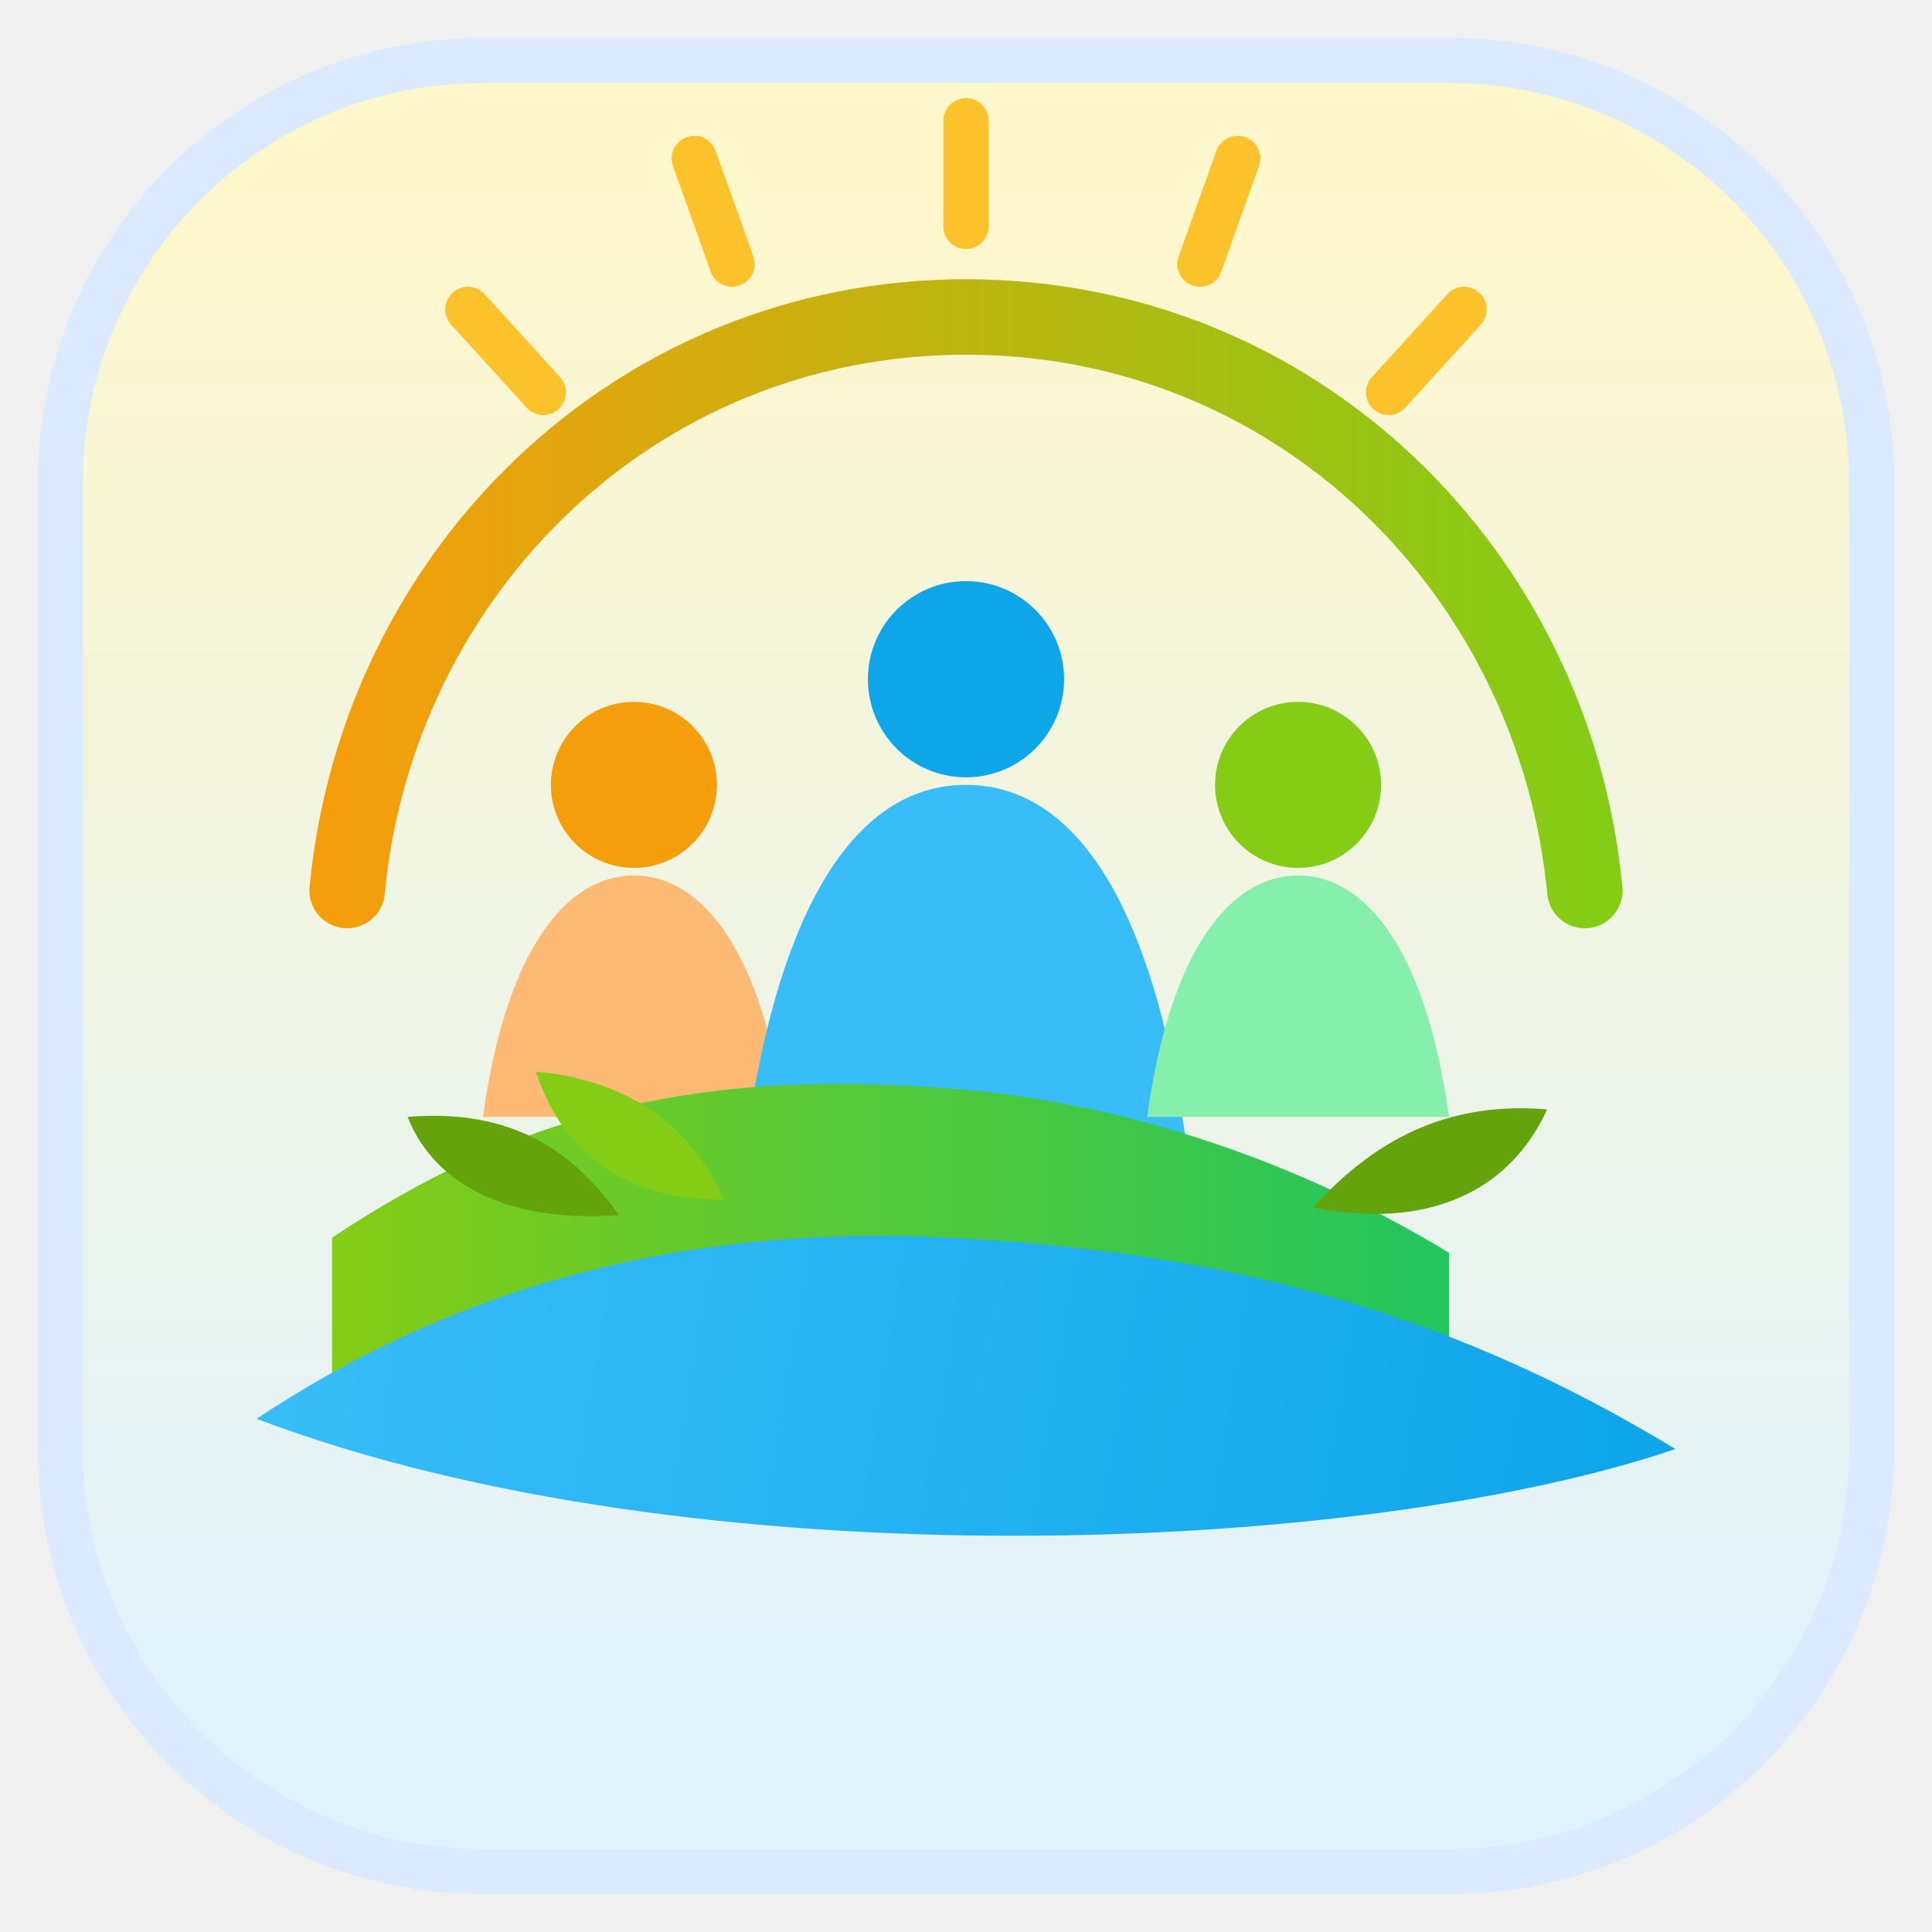
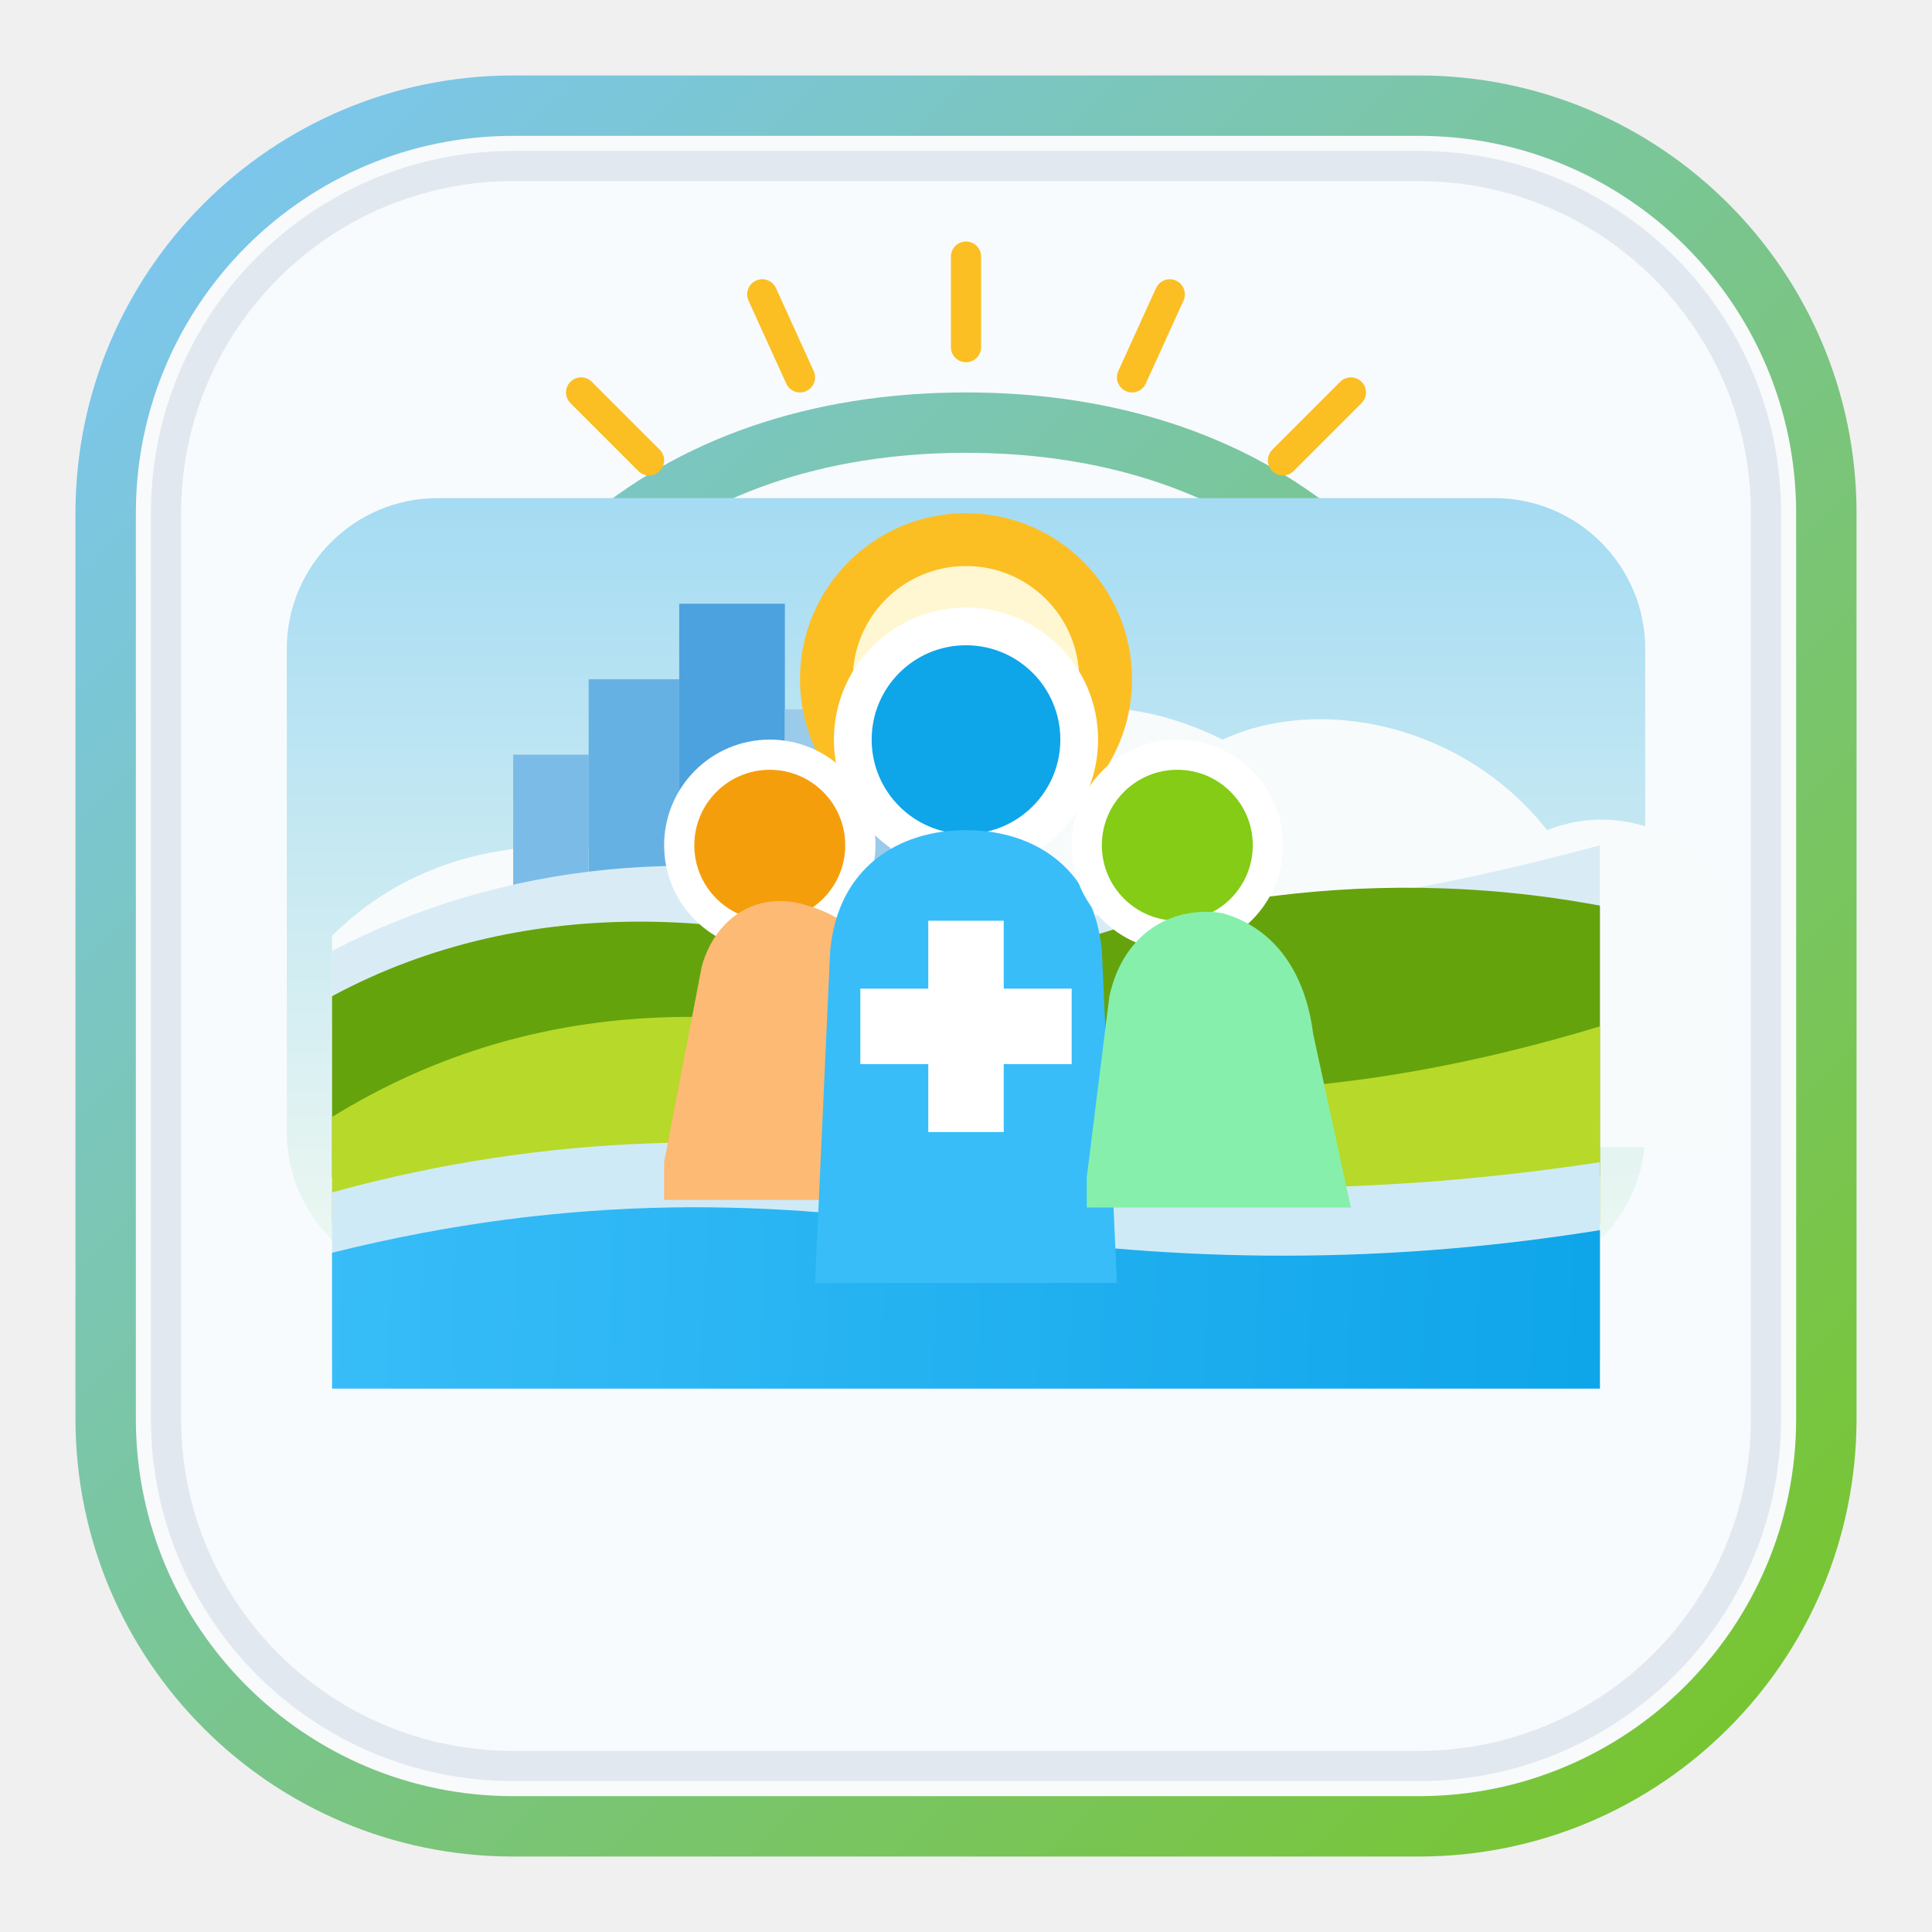
<svg xmlns="http://www.w3.org/2000/svg" width="256" height="256" viewBox="0 0 256 256" fill="none">
  <defs>
-     <linearGradient id="sky" x1="128" y1="24" x2="128" y2="232" gradientUnits="userSpaceOnUse">
-       <stop stop-color="#FFF7CC" />
-       <stop offset="1" stop-color="#E0F2FE" />
+     <linearGradient id="border" x1="20" y1="20" x2="236" y2="236" gradientUnits="userSpaceOnUse">
+       <stop stop-color="#7CC6F3" />
+       <stop offset="1" stop-color="#78C52C" />
    </linearGradient>
-     <linearGradient id="sunArc" x1="46" y1="84" x2="210" y2="84" gradientUnits="userSpaceOnUse">
-       <stop stop-color="#F59E0B" />
-       <stop offset="1" stop-color="#84CC16" />
+     <linearGradient id="sky" x1="128" y1="36" x2="128" y2="168" gradientUnits="userSpaceOnUse">
+       <stop stop-color="#8FD3F4" />
+       <stop offset="1" stop-color="#EEF8F1" />
    </linearGradient>
-     <linearGradient id="wave" x1="38" y1="172" x2="218" y2="202" gradientUnits="userSpaceOnUse">
+     <linearGradient id="water" x1="42" y1="162" x2="214" y2="170" gradientUnits="userSpaceOnUse">
      <stop stop-color="#38BDF8" />
      <stop offset="1" stop-color="#0EA5E9" />
    </linearGradient>
-     <linearGradient id="hill" x1="44" y1="158" x2="192" y2="158" gradientUnits="userSpaceOnUse">
-       <stop stop-color="#84CC16" />
-       <stop offset="1" stop-color="#22C55E" />
-     </linearGradient>
  </defs>
-   <rect x="8" y="8" width="240" height="240" rx="56" fill="url(#sky)" />
-   <rect x="8" y="8" width="240" height="240" rx="56" stroke="#DBEAFE" stroke-width="6" />
-   <path d="M46 118C50 76 84 42 128 42C172 42 206 76 210 118" stroke="url(#sunArc)" stroke-width="10" stroke-linecap="round" />
-   <g stroke="#FBBF24" stroke-width="6" stroke-linecap="round" opacity="0.95">
-     <path d="M128 30V16" />
-     <path d="M97 35L92 21" />
-     <path d="M159 35L164 21" />
-     <path d="M72 52L62 41" />
-     <path d="M184 52L194 41" />
+   <rect x="14" y="14" width="228" height="228" rx="54" fill="#F8FAFC" stroke="url(#border)" stroke-width="8" />
+   <rect x="22" y="22" width="212" height="212" rx="46" fill="#F8FBFD" stroke="#E2E8F0" stroke-width="4" />
+   <path d="M58 116C62 80 88 56 128 56C168 56 194 80 198 116" stroke="url(#border)" stroke-width="8" stroke-linecap="round" />
+   <g stroke="#FBBF24" stroke-width="4" stroke-linecap="round">
+     <path d="M128 46V34" />
+     <path d="M106 50L101 39" />
+     <path d="M150 50L155 39" />
+     <path d="M86 61L77 52" />
+     <path d="M170 61L179 52" />
  </g>
-   <circle cx="84" cy="104" r="11" fill="#F59E0B" />
-   <circle cx="128" cy="90" r="13" fill="#0EA5E9" />
-   <circle cx="172" cy="104" r="11" fill="#84CC16" />
-   <path d="M64 148C67 126 75 116 84 116C93 116 101 126 104 148H64Z" fill="#FDBA74" />
-   <path d="M98 158C102 121 113 104 128 104C143 104 154 121 158 158H98Z" fill="#38BDF8" />
-   <path d="M152 148C155 126 163 116 172 116C181 116 189 126 192 148H152Z" fill="#86EFAC" />
-   <path d="M44 164C68 148 91 142 122 144C144 145 169 152 192 166V182H44V164Z" fill="url(#hill)" />
-   <path d="M34 188C58 172 88 162 126 164C165 166 194 175 222 192C181 206 92 210 34 188Z" fill="url(#wave)" />
-   <path d="M54 148C66 147 75 151 82 161C69 162 58 158 54 148Z" fill="#65A30D" />
-   <path d="M71 142C82 143 91 148 96 159C84 159 75 154 71 142Z" fill="#84CC16" />
-   <path d="M174 160C183 150 193 146 205 147C200 158 189 163 174 160Z" fill="#65A30D" />
+   <rect x="38" y="66" width="180" height="104" rx="20" fill="url(#sky)" />
+   <path d="M44 124C56 112 73 110 88 114C95 103 109 98 123 101C134 93 148 91 162 98C175 92 194 96 205 110C215 106 226 111 230 120V152H44V124Z" fill="#F8FBFC" />
+   <rect x="68" y="100" width="10" height="26" fill="#7ABCE7" />
+   <rect x="78" y="90" width="12" height="36" fill="#66B1E4" />
+   <rect x="90" y="80" width="14" height="46" fill="#4CA2DE" />
+   <rect x="104" y="94" width="14" height="32" fill="#9BCBEA" />
+   <circle cx="128" cy="90" r="22" fill="#FBBF24" />
+   <circle cx="128" cy="90" r="15" fill="#FFF7D1" />
+   <path d="M44 126C67 114 93 112 118 118C146 124 175 122 212 112V148H44V126Z" fill="#D9ECF6" />
+   <path d="M44 132C70 118 101 120 128 131C149 120 180 114 212 120V156H44V132Z" fill="#65A30D" />
+   <path d="M44 148C70 132 98 132 126 140C150 147 179 146 212 136V162H44V148Z" fill="#B7D929" />
+   <path d="M44 158C73 150 100 150 126 154C151 158 179 159 212 154V180H44V158Z" fill="#CFEAF7" />
+   <path d="M44 166C76 158 103 159 128 163C153 167 181 168 212 163V184H44V166Z" fill="url(#water)" />
+   <circle cx="102" cy="112" r="12" fill="#F59E0B" stroke="white" stroke-width="4" />
+   <path d="M88 154L93 128C95 121 101 118 107 120C114 122 119 128 120 136L124 159H88V154Z" fill="#FDBA74" />
+   <circle cx="128" cy="98" r="15" fill="#0EA5E9" stroke="white" stroke-width="5" />
+   <path d="M108 170L110 126C111 115 119 110 128 110C137 110 145 115 146 126L148 170H108Z" fill="#38BDF8" />
+   <rect x="123" y="122" width="10" height="28" fill="white" />
+   <rect x="114" y="131" width="28" height="10" fill="white" />
+   <circle cx="156" cy="112" r="12" fill="#84CC16" stroke="white" stroke-width="4" />
+   <path d="M144 156L147 132C149 123 156 120 162 121C169 123 173 129 174 137L179 160H144V156Z" fill="#86EFAC" />
</svg>
